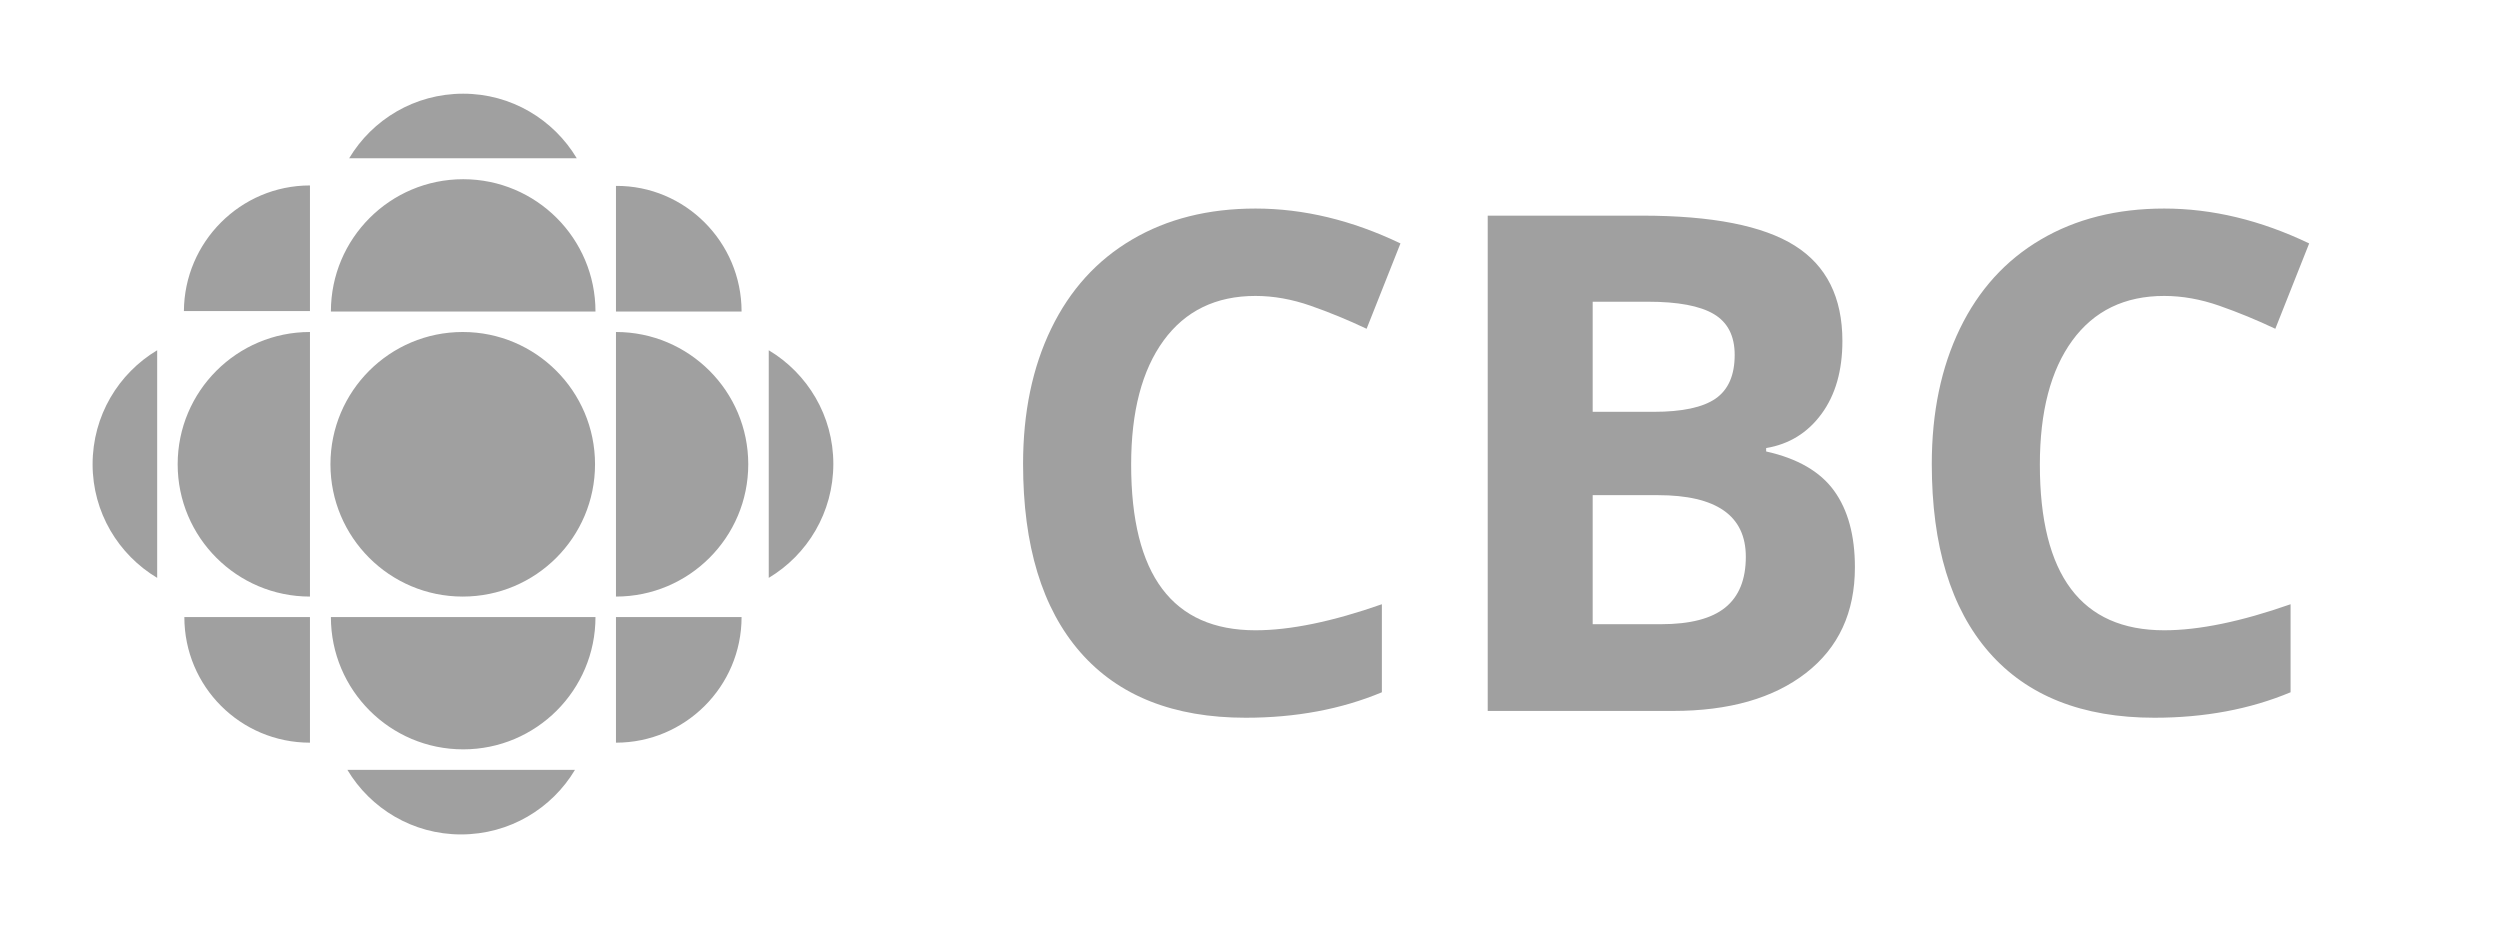
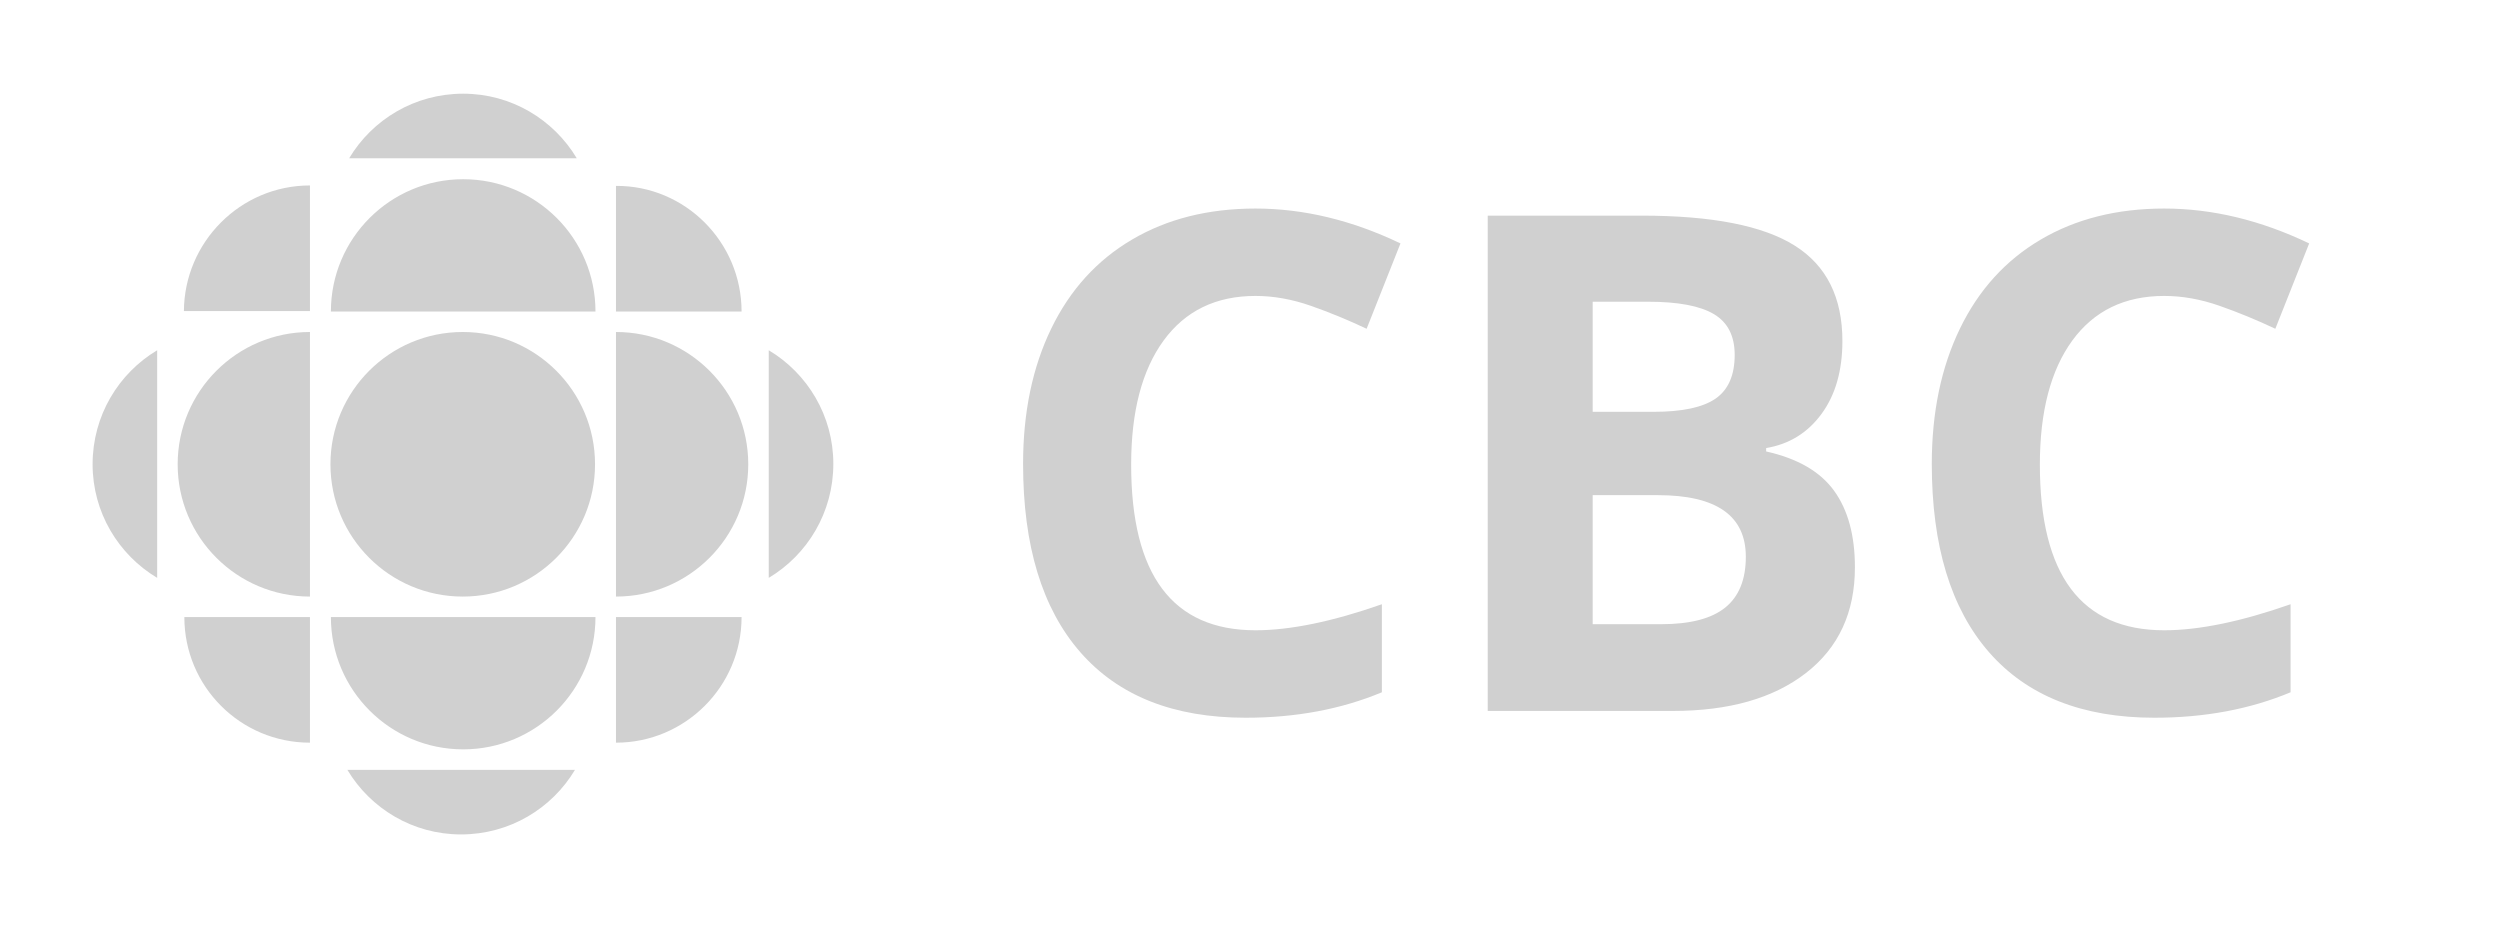
- <svg xmlns="http://www.w3.org/2000/svg" width="100%" height="100%" viewBox="0 0 540 200" version="1.1" xml:space="preserve" style="fill-rule:evenodd;clip-rule:evenodd;stroke-linejoin:round;stroke-miterlimit:1.414;">
+ <svg xmlns="http://www.w3.org/2000/svg" width="100%" height="100%" viewBox="0 0 540 200" version="1.1" xml:space="preserve" style="fill-rule:evenodd;clip-rule:evenodd;stroke-linejoin:round;stroke-miterlimit:2;">
  <g id="cbc">
-     <text x="212.283px" y="153.562px" style="font-family:'OpenSans-Bold', 'Open Sans', sans-serif;font-weight:700;font-size:149.855px;fill:#a0a0a0;">C<tspan x="307.88px 408.677px " y="153.562px 153.562px ">BC</tspan>
-     </text>
-     <path d="M99.952,128.86c15.779,0 28.575,-12.796 28.575,-28.574c0,-15.779 -12.796,-28.575 -28.575,-28.575c-15.779,0 -28.575,12.796 -28.575,28.575c0,15.778 12.796,28.574 28.575,28.574Zm-33.001,0c-15.778,0 -28.575,-12.796 -28.575,-28.574c0,-15.779 12.797,-28.575 28.575,-28.575l0,57.149Zm66.098,31.558l0,-27.132l27.131,0c0,15.009 -12.218,27.132 -27.131,27.132Zm-66.098,-120.361l0,27.132l-27.228,0c0.097,-14.913 12.219,-27.132 27.228,-27.132m0,120.361l0,-27.132l-27.131,0c0,15.009 12.122,27.132 27.131,27.132Zm99.098,-35.598l0,-49.165c8.371,5.003 13.951,14.144 13.951,24.534c0,10.487 -5.58,19.628 -13.951,24.631Zm-90.631,-90.632l49.164,0c-5.003,-8.37 -14.143,-13.951 -24.534,-13.951c-10.487,0 -19.627,5.581 -24.63,13.951Zm48.779,132.099l-49.164,0c5.003,8.37 14.143,13.95 24.534,13.95c10.487,0 19.627,-5.58 24.63,-13.95Zm4.426,-33.001c0,15.779 -12.796,28.575 -28.575,28.575c-15.779,0 -28.575,-12.796 -28.575,-28.575l57.15,0Zm4.426,-4.426c15.778,0 28.575,-12.796 28.575,-28.574c0,-15.779 -12.797,-28.575 -28.575,-28.575l0,57.149Zm-4.426,-61.575c0,-15.779 -12.796,-28.575 -28.575,-28.575c-15.779,0 -28.575,12.796 -28.575,28.575l57.15,0Zm-94.672,57.535l0,-49.165c-8.371,5.003 -13.951,14.144 -13.951,24.631c0,10.39 5.58,19.531 13.951,24.534Zm126.229,-57.535l-27.131,0l0,-27.132c14.913,-0.096 27.131,12.123 27.131,27.132" style="fill:#a0a0a0;fill-rule:nonzero;" />
+     <g>
+       <g transform="matrix(1,0,0,1,212.283,153.562)">
+         <text x="0px" y="0px" style="font-family:'OpenSans-Bold', 'Open Sans', sans-serif;font-weight:700;font-size:149.855px;fill:rgb(208,208,208);">C</text>
+       </g>
+       <g transform="matrix(1,0,0,1,307.88,153.562)">
+         <text x="0px" y="0px" style="font-family:'OpenSans-Bold', 'Open Sans', sans-serif;font-weight:700;font-size:149.855px;fill:rgb(208,208,208);">BC</text>
+       </g>
+     </g>
+     <path d="M99.952,128.86C115.731,128.86 128.527,116.064 128.527,100.286C128.527,84.507 115.731,71.711 99.952,71.711C84.173,71.711 71.377,84.507 71.377,100.286C71.377,116.064 84.173,128.86 99.952,128.86ZM66.951,128.86C51.173,128.86 38.376,116.064 38.376,100.286C38.376,84.507 51.173,71.711 66.951,71.711L66.951,128.86ZM133.049,160.418L133.049,133.286L160.18,133.286C160.18,148.295 147.962,160.418 133.049,160.418ZM66.951,40.057L66.951,67.189L39.723,67.189C39.82,52.276 51.942,40.057 66.951,40.057M66.951,160.418L66.951,133.286L39.82,133.286C39.82,148.295 51.942,160.418 66.951,160.418ZM166.049,124.82L166.049,75.655C174.42,80.658 180,89.799 180,100.189C180,110.676 174.42,119.817 166.049,124.82ZM75.418,34.188L124.582,34.188C119.579,25.818 110.439,20.237 100.048,20.237C89.561,20.237 80.421,25.818 75.418,34.188ZM124.197,166.287L75.033,166.287C80.036,174.657 89.176,180.237 99.567,180.237C110.054,180.237 119.194,174.657 124.197,166.287ZM128.623,133.286C128.623,149.065 115.827,161.861 100.048,161.861C84.269,161.861 71.473,149.065 71.473,133.286L128.623,133.286ZM133.049,128.86C148.827,128.86 161.624,116.064 161.624,100.286C161.624,84.507 148.827,71.711 133.049,71.711L133.049,128.86ZM128.623,67.285C128.623,51.506 115.827,38.71 100.048,38.71C84.269,38.71 71.473,51.506 71.473,67.285L128.623,67.285ZM33.951,124.82L33.951,75.655C25.58,80.658 20,89.799 20,100.286C20,110.676 25.58,119.817 33.951,124.82ZM160.18,67.285L133.049,67.285L133.049,40.153C147.962,40.057 160.18,52.276 160.18,67.285" style="fill:rgb(208,208,208);fill-rule:nonzero;" />
  </g>
</svg>
